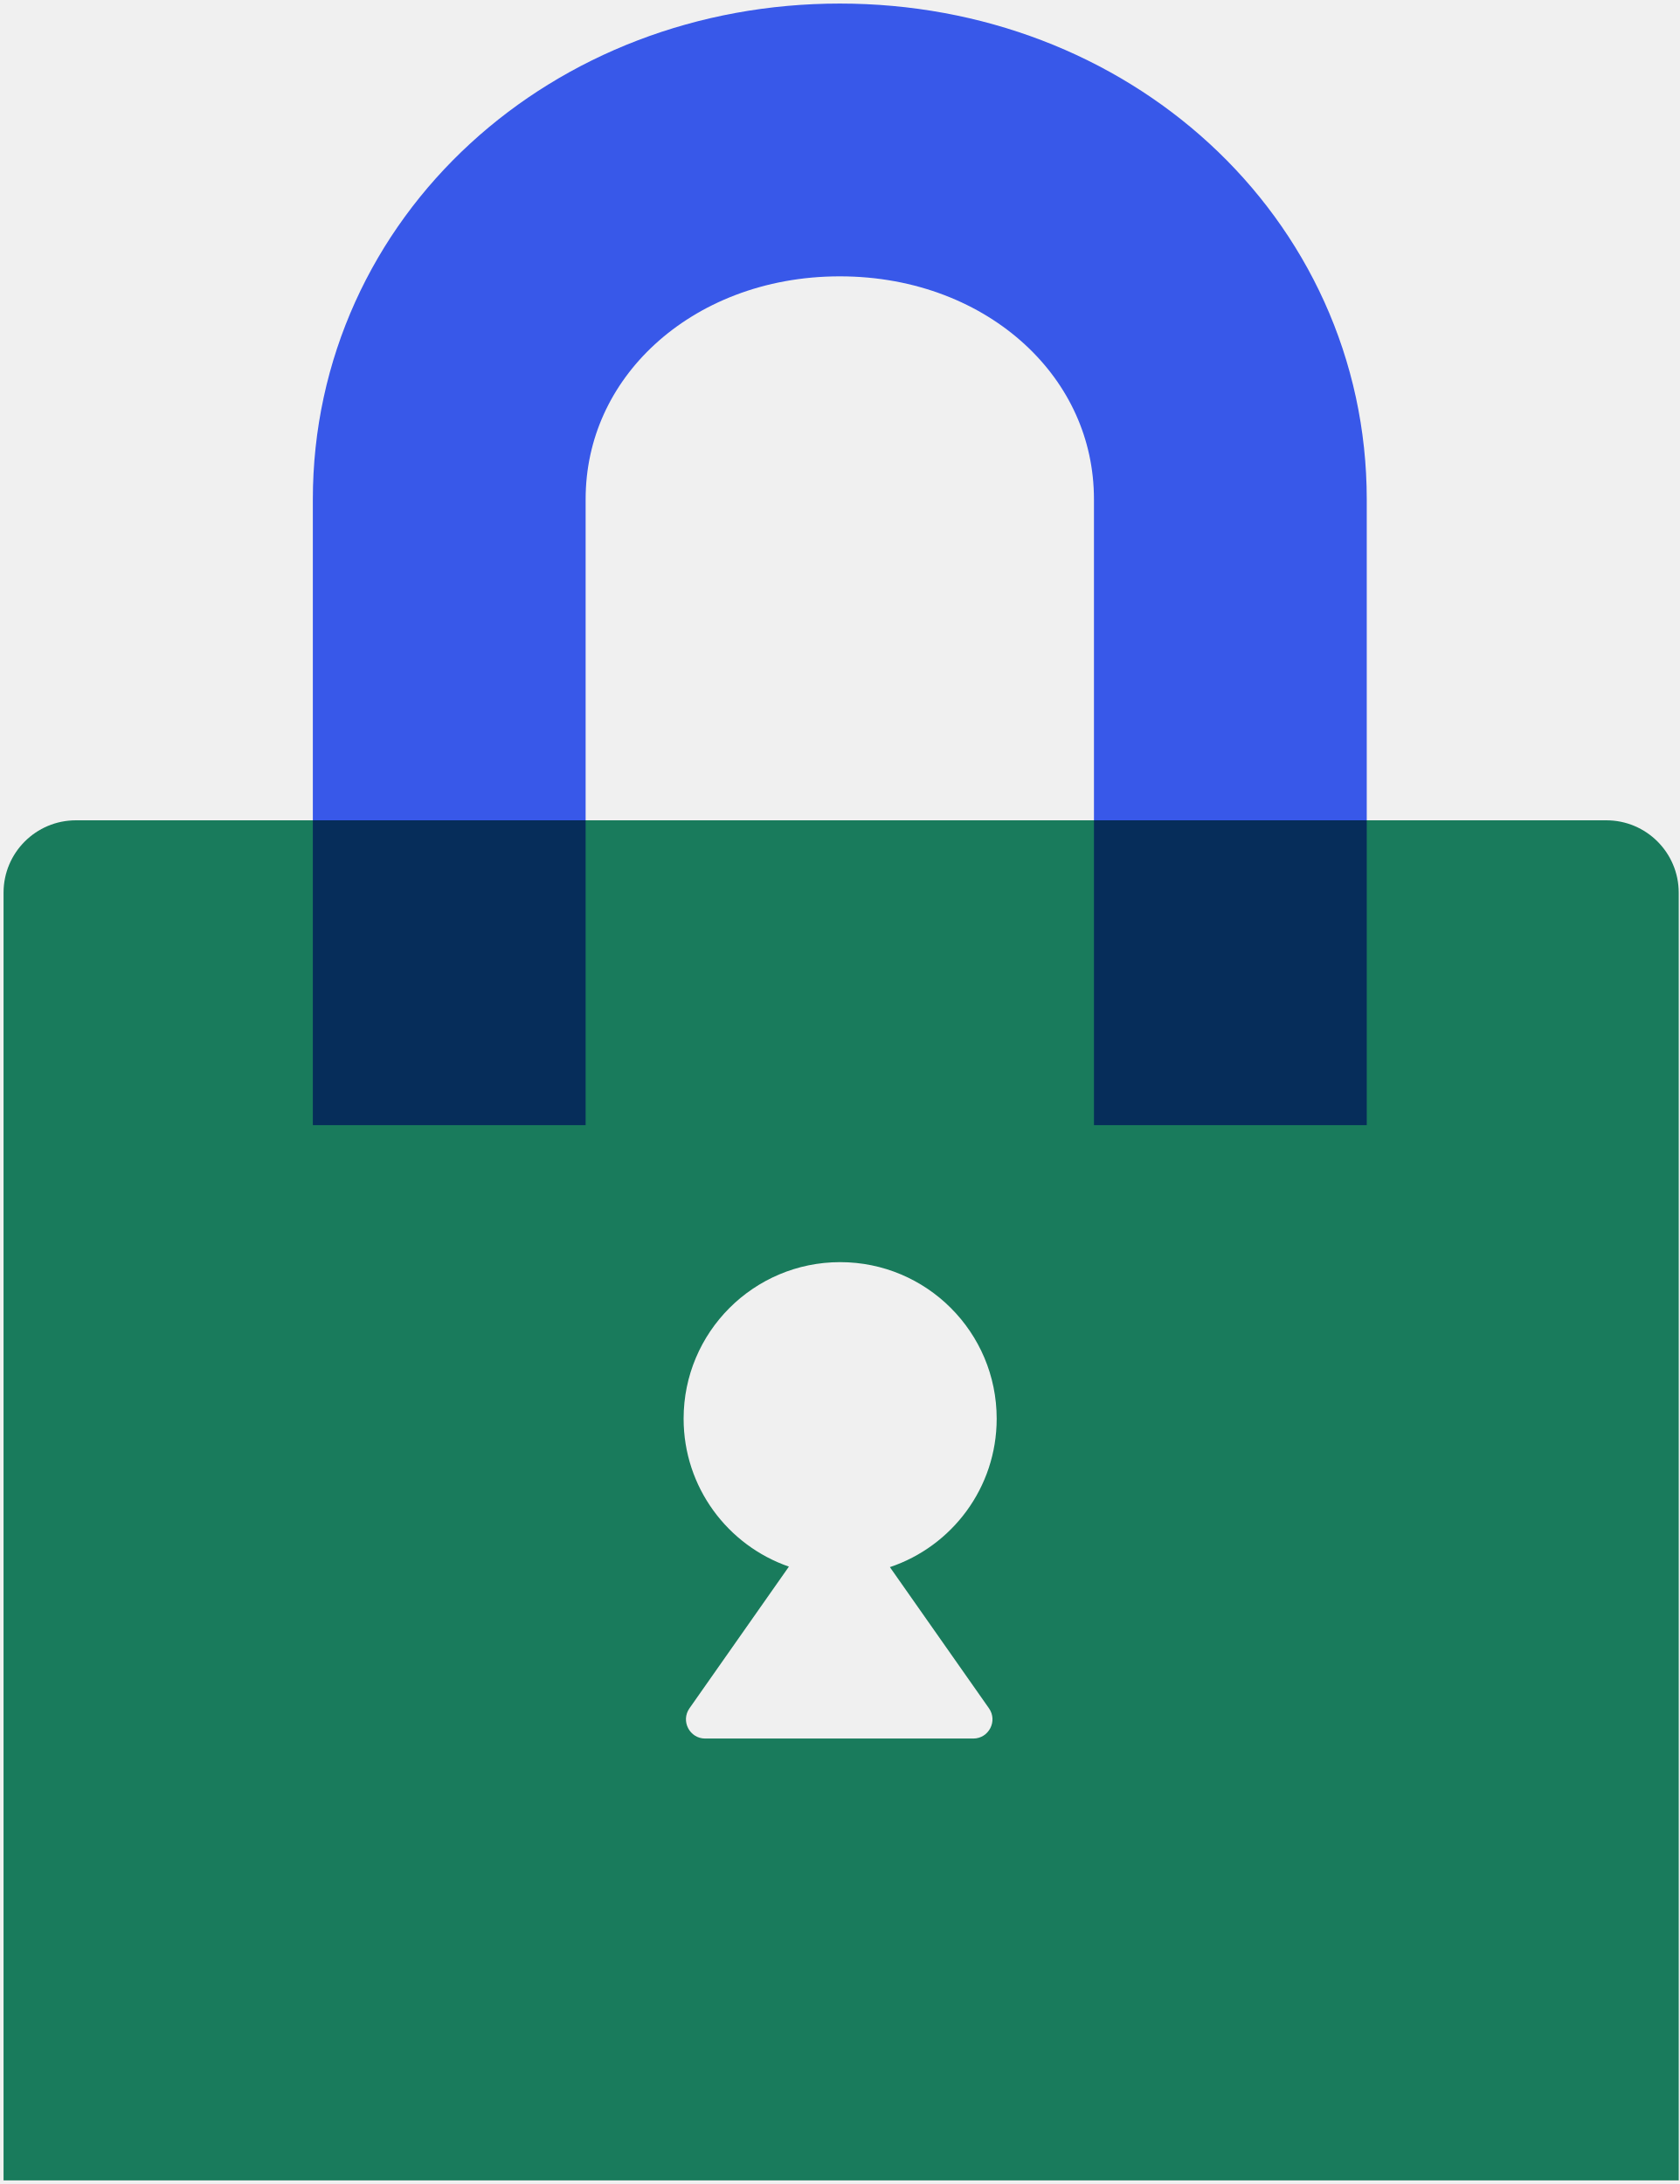
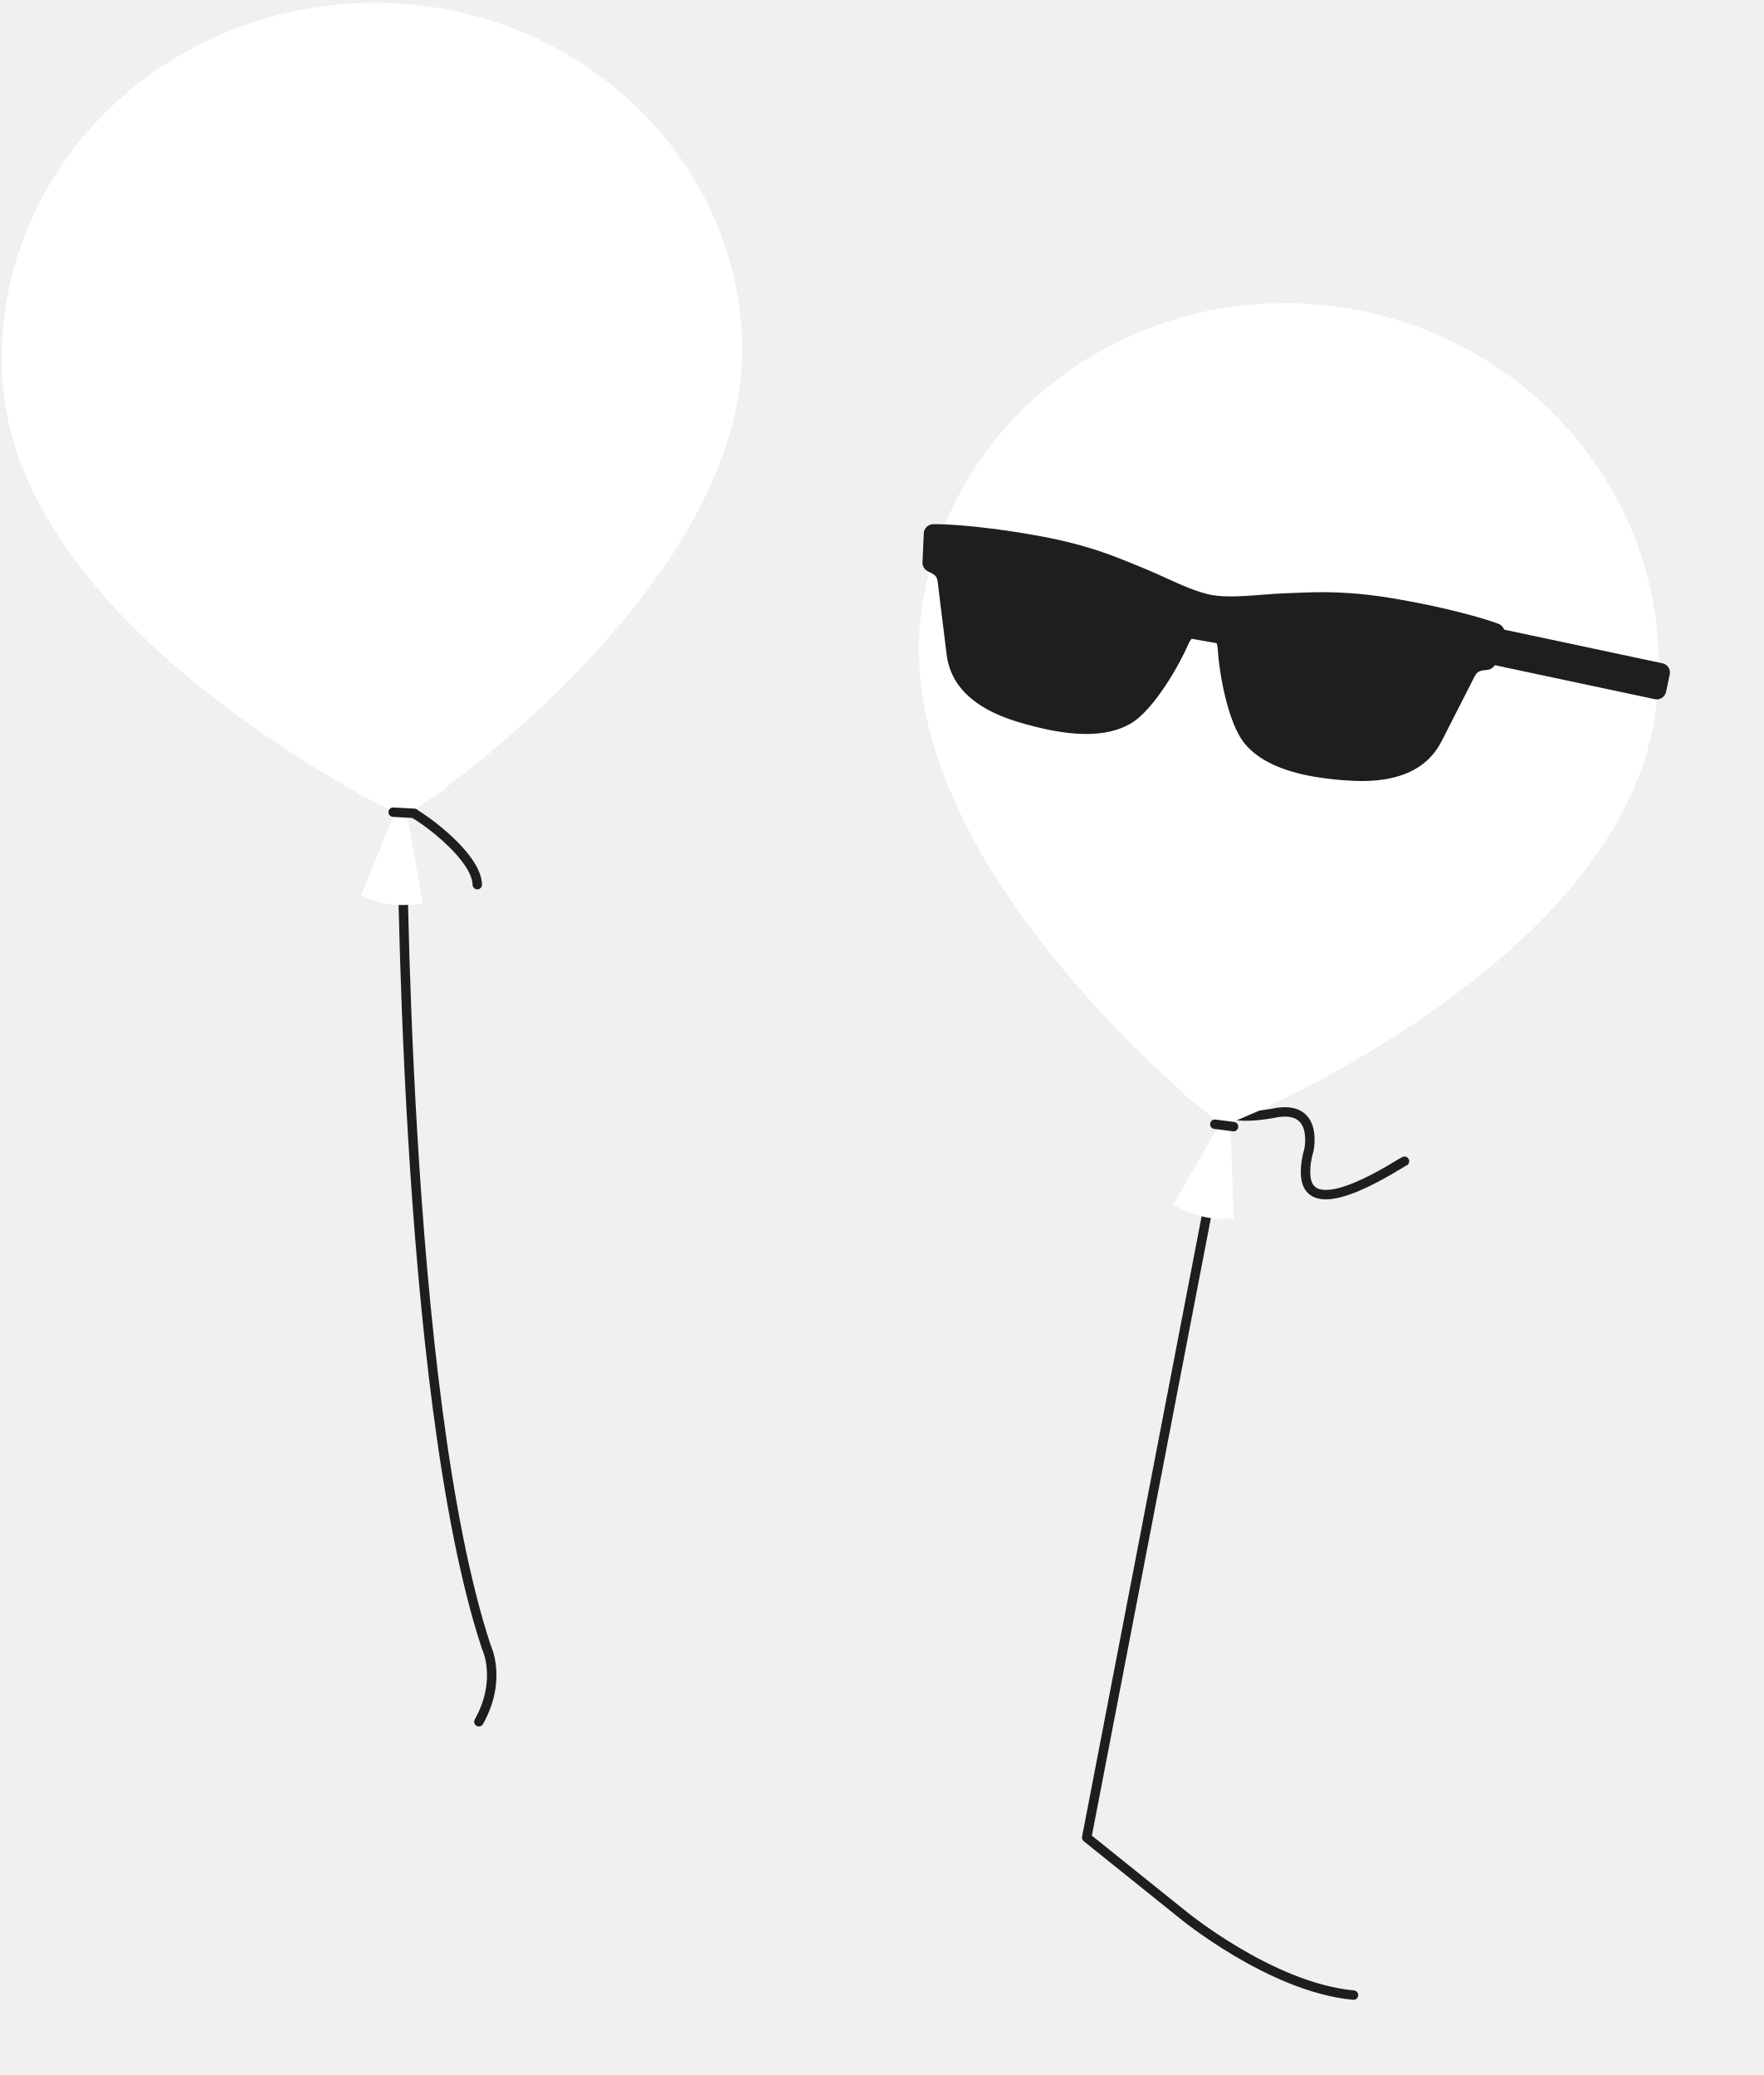
- <svg xmlns="http://www.w3.org/2000/svg" width="396" height="515" viewBox="0 0 396 515" fill="none" aria-hidden="true" focusable="false">
-   <path d="M105.927 265.31V117.777C105.927 70.144 146.465 33 198.02 33c51.555 0 92.094 37.144 92.094 84.777V265.31" stroke="#3858E9" stroke-width="64.323" />
-   <path fill-rule="evenodd" clip-rule="evenodd" d="M17.904 193.434c-9.427 0-17.068 7.642-17.068 17.068v303.643h395V210.502c0-9.426-7.642-17.068-17.068-17.068H17.904Zm217.11 141.097c0 16.284-10.545 30.106-25.18 35.007l23.361 33.29c2.107 3.002-.041 7.132-3.708 7.132h-63.205c-3.667 0-5.814-4.13-3.708-7.132l23.446-33.41c-14.451-5.005-24.827-18.734-24.827-34.887 0-20.385 16.526-36.911 36.911-36.911s36.91 16.526 36.91 36.911Z" fill="#1B8362" style="mix-blend-mode:multiply" />
+ <svg xmlns="http://www.w3.org/2000/svg" viewBox="0 0 374 440" fill="none">
+   <path d="M101.194 187.586c-.132-7.011-16.16-17.748-16.018-15.944.142 1.803.084 123.457 17.928 177.596 0 0 3.441 6.907-1.573 15.86" stroke="#1E1E1E" stroke-width="2" stroke-linecap="round" stroke-linejoin="round" />
+   <path d="m84.922 161.647-2.246 4.467 2.651 1.333 2.44-1.689-2.845-4.111Zm0 0c2.845 4.111 2.847 4.11 2.848 4.109l.004-.003.013-.009.044-.03.157-.11a145.38 145.38 0 0 0 2.73-1.984 221.81 221.81 0 0 0 7.551-5.895c6.212-5.059 14.481-12.304 22.668-21.025 8.171-8.705 16.373-19 22.346-30.171 5.966-11.157 9.861-23.48 8.978-36.11-2.721-38.907-37.994-67.44-78.238-64.626C33.78 8.607 2.821 41.771 5.541 80.68c.883 12.63 6.456 24.291 13.916 34.509 7.47 10.231 17.025 19.284 26.328 26.767 9.321 7.497 18.518 13.52 25.373 17.666a220.806 220.806 0 0 0 8.3 4.786 153.7 153.7 0 0 0 2.978 1.585 22.04 22.04 0 0 0 .171.087l.047.024.014.007.005.003c.002.001.003.001 2.249-4.466Z" fill="#fff" stroke="#fff" stroke-width="10" />
+   <path d="m84.203 171.048-7.61 18.766s4.903 3.213 13.02 1.693l-3.552-20.244-1.858-.215Z" fill="#fff" />
+   <rect x="82.418" y="171.164" width="6.5" height="2" rx="1" transform="rotate(3.18 82.418 171.164)" fill="#1E1E1E" />
+   <path d="M297.781 246.24c-.847.263-19.158 12.848-20.847 3.841 0 0-.557-2.369.56-6.132 0 0 2.129-9.354-6.654-8.052 0 0-7.785 1.703-10.819.022l-29.618 153.729 20.187 16.219s18.766 15.555 36.375 17.192" stroke="#1E1E1E" stroke-width="2" stroke-linecap="round" stroke-linejoin="round" />
+   <path d="m260.954 227.215-3.154 3.881 2.341 1.902 2.774-1.184-1.961-4.599Zm0 0a816.555 816.555 0 0 0 1.964 4.598l.005-.002.015-.006.049-.021.176-.077.656-.289c.567-.253 1.389-.626 2.431-1.114a220.542 220.542 0 0 0 8.626-4.283c7.138-3.733 16.747-9.208 26.586-16.169 19.332-13.677 40.984-34.081 44.525-59.28 5.5-39.137-22.915-74.916-62.942-80.542-40.028-5.625-77.205 20.936-82.705 60.073-3.541 25.199 11.647 50.78 26.461 69.256 7.539 9.403 15.266 17.315 21.099 22.871a221.255 221.255 0 0 0 7.111 6.495 146.147 146.147 0 0 0 2.58 2.199l.149.122.041.034.013.01.004.003c.001.002.002.003 3.156-3.878Z" fill="#fff" stroke="#fff" stroke-width="10" />
+   <path d="m260.833 238.042.743 20.237s-5.706 1.345-12.815-2.855l10.252-17.815 1.82.433Z" fill="#fff" />
+   <rect x="256.704" y="237.275" width="5.997" height="2" rx="1" transform="rotate(7.245 256.704 237.275)" fill="#1E1E1E" />
+   <path d="M318.718 133.121a2.06 2.06 0 0 0-1.031-.854c-.37-.14-7.335-2.746-21.144-5.18-10.426-1.839-16.715-1.581-21.755-1.373-.669.027-1.317.053-1.953.073-1.685.056-3.467.196-5.192.327-3.712.292-7.573.589-10.649.075-3.07-.57-6.585-2.167-9.985-3.713-1.574-.713-3.203-1.455-4.768-2.083-.591-.237-1.195-.486-1.819-.741-4.668-1.92-10.482-4.309-20.901-6.147-14.014-2.471-21.347-2.366-21.651-2.36a2.063 2.063 0 0 0-1.396.578 2.026 2.026 0 0 0-.618 1.37l-.267 6.138a2.04 2.04 0 0 0 1.197 1.946c1.895.874 1.925 1.149 2.157 3.29.021.209.045.426.072.656.145 1.242.395 3.218.657 5.303.323 2.621.707 5.599.943 7.642.336 2.941 1.24 10.758 15.054 14.97 10.902 3.326 18.758 3.461 24.016.415 5.125-2.971 10.636-13.08 12.065-16.425a6.725 6.725 0 0 1 .873-1.584l5.324.939c.171.581.264 1.182.279 1.787.198 3.634 1.921 15.019 5.717 19.56 2.872 3.432 7.657 5.725 14.531 6.938 2.706.462 5.437.76 8.179.892 6.03.322 10.844-.71 14.328-3.057 3.024-2.045 4.315-4.62 4.941-5.871.889-1.783 2.156-4.249 3.381-6.634a541.984 541.984 0 0 0 2.549-4.997l.293-.592c.95-1.933 1.072-2.181 3.152-2.353a2.061 2.061 0 0 0 1.112-.44 2.04 2.04 0 0 0 .676-.98l1.851-5.856c.083-.276.107-.567.07-.852a2.048 2.048 0 0 0-.288-.807Z" fill="#1E1E1E" />
+   <rect x="315.517" y="132.793" width="39.784" height="7.784" rx="2" transform="rotate(12 315.517 132.793)" fill="#1E1E1E" />
</svg>
